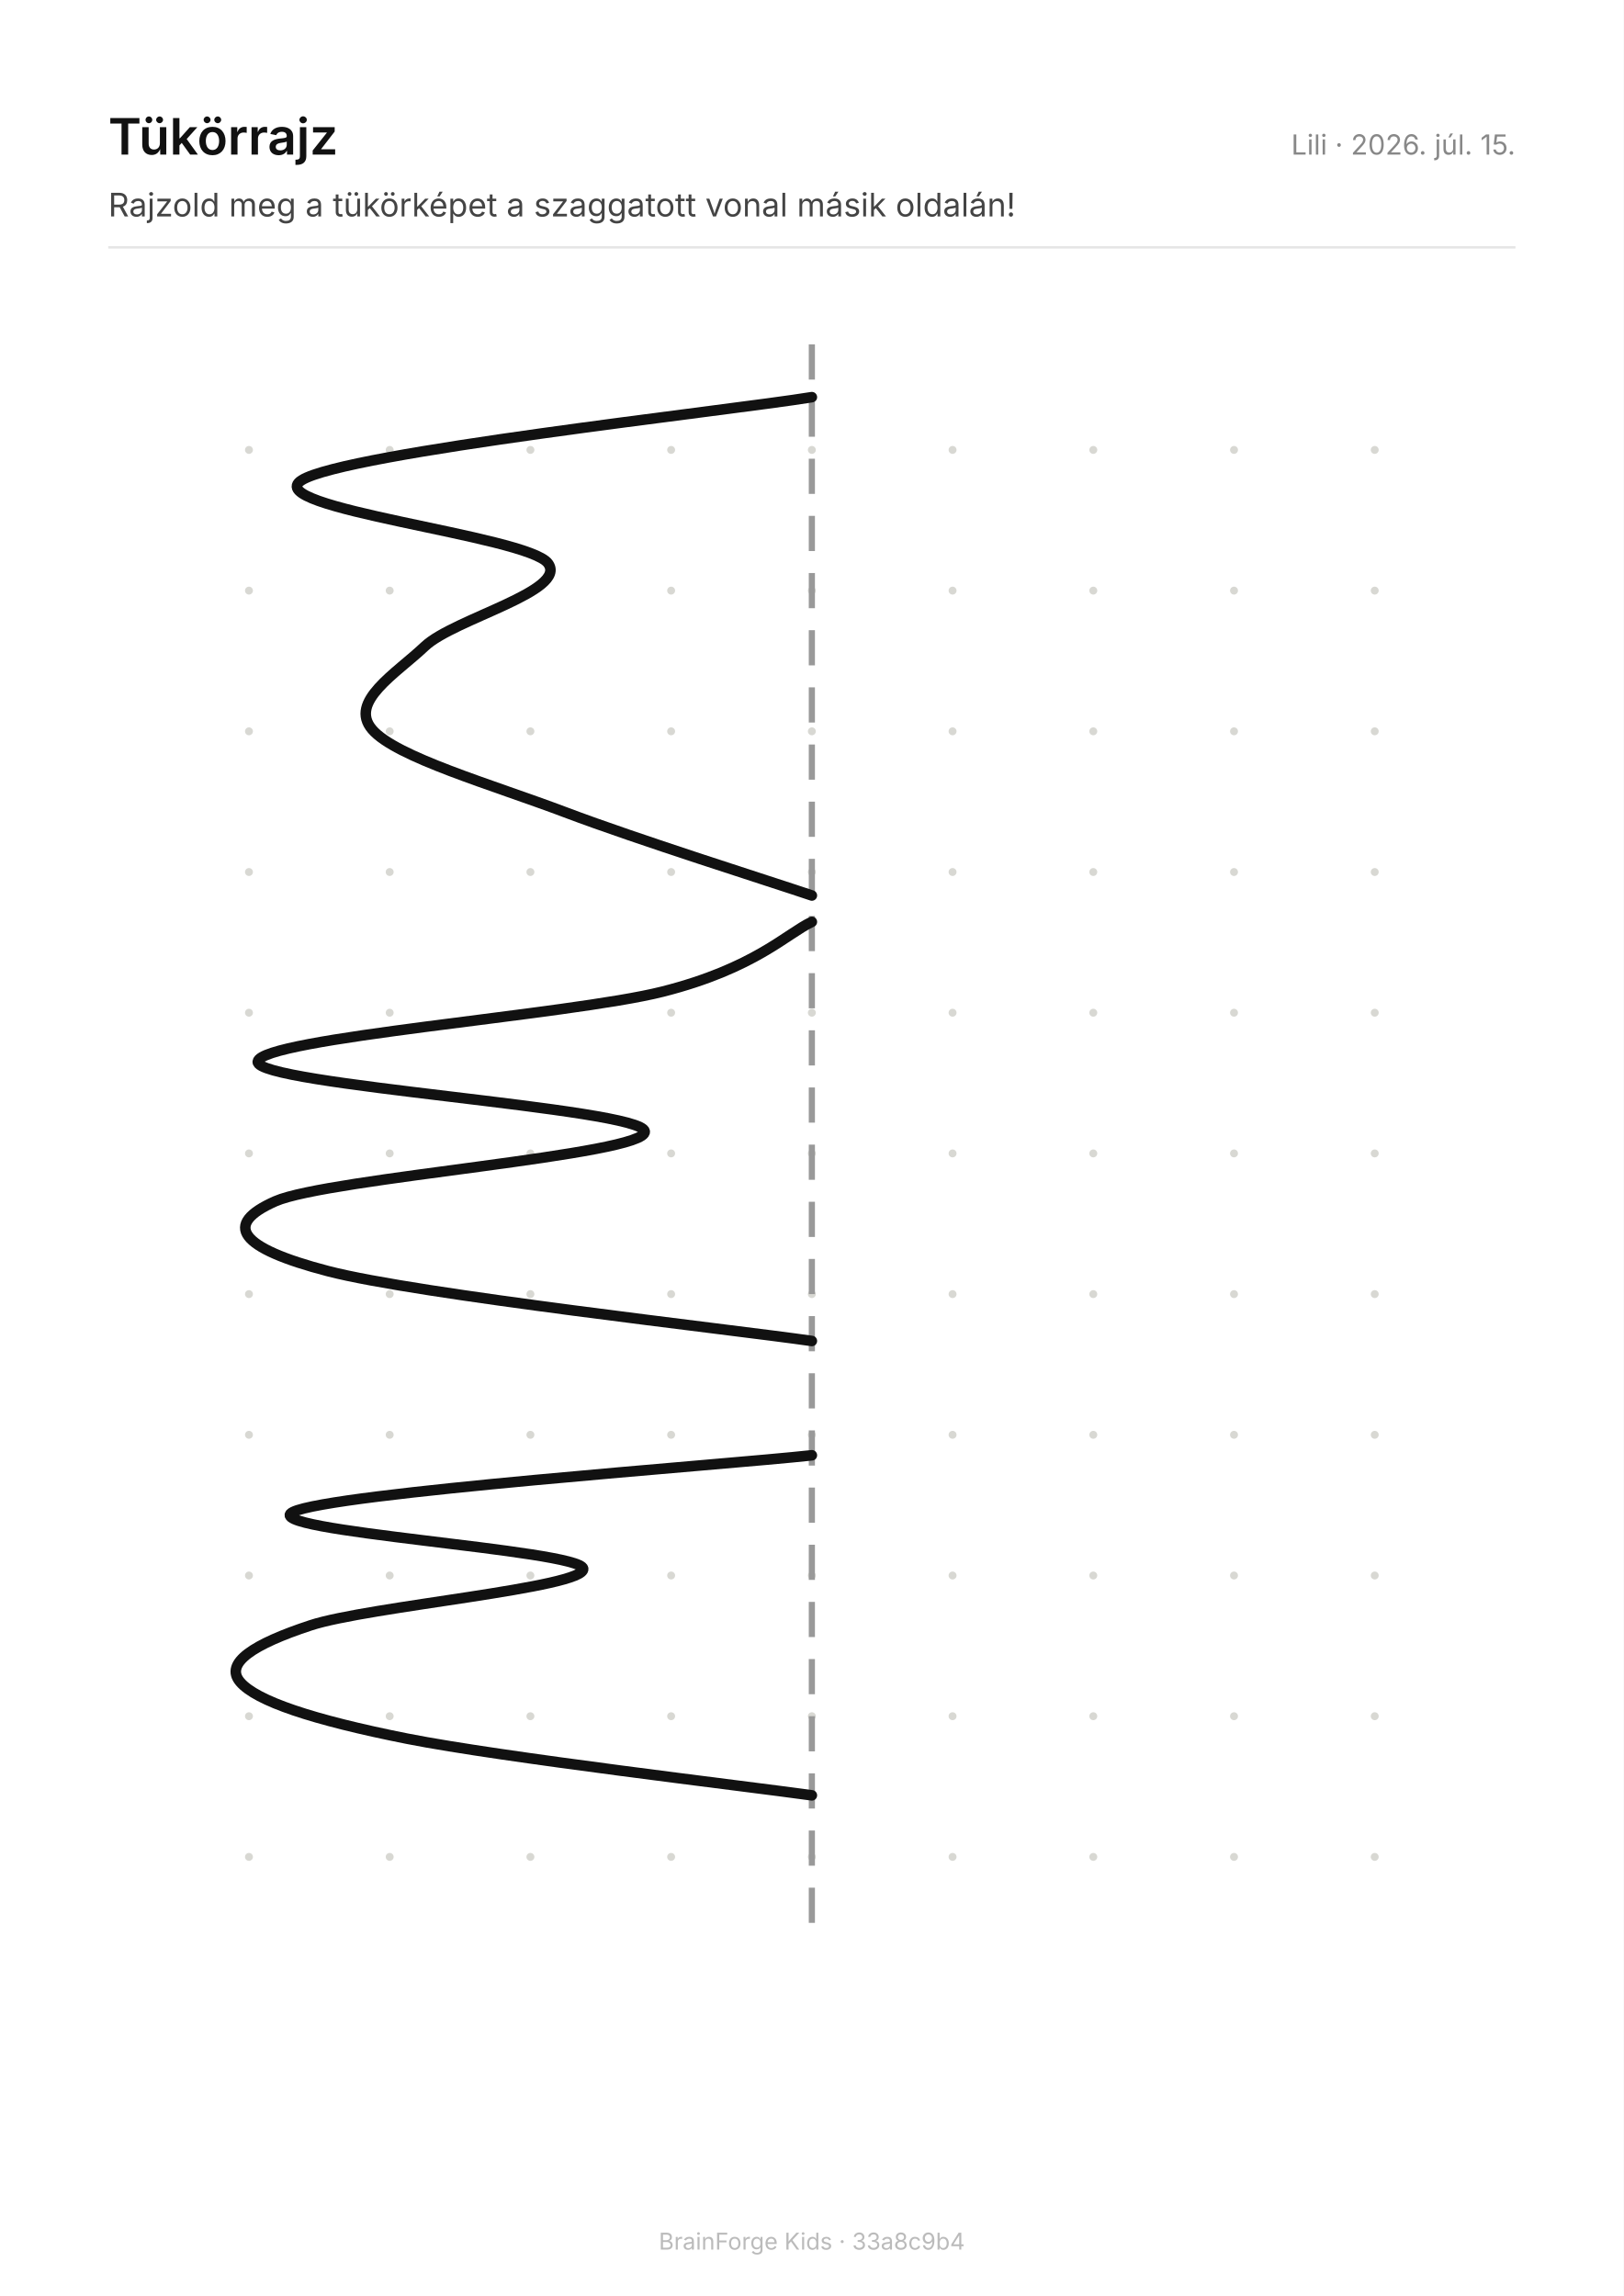
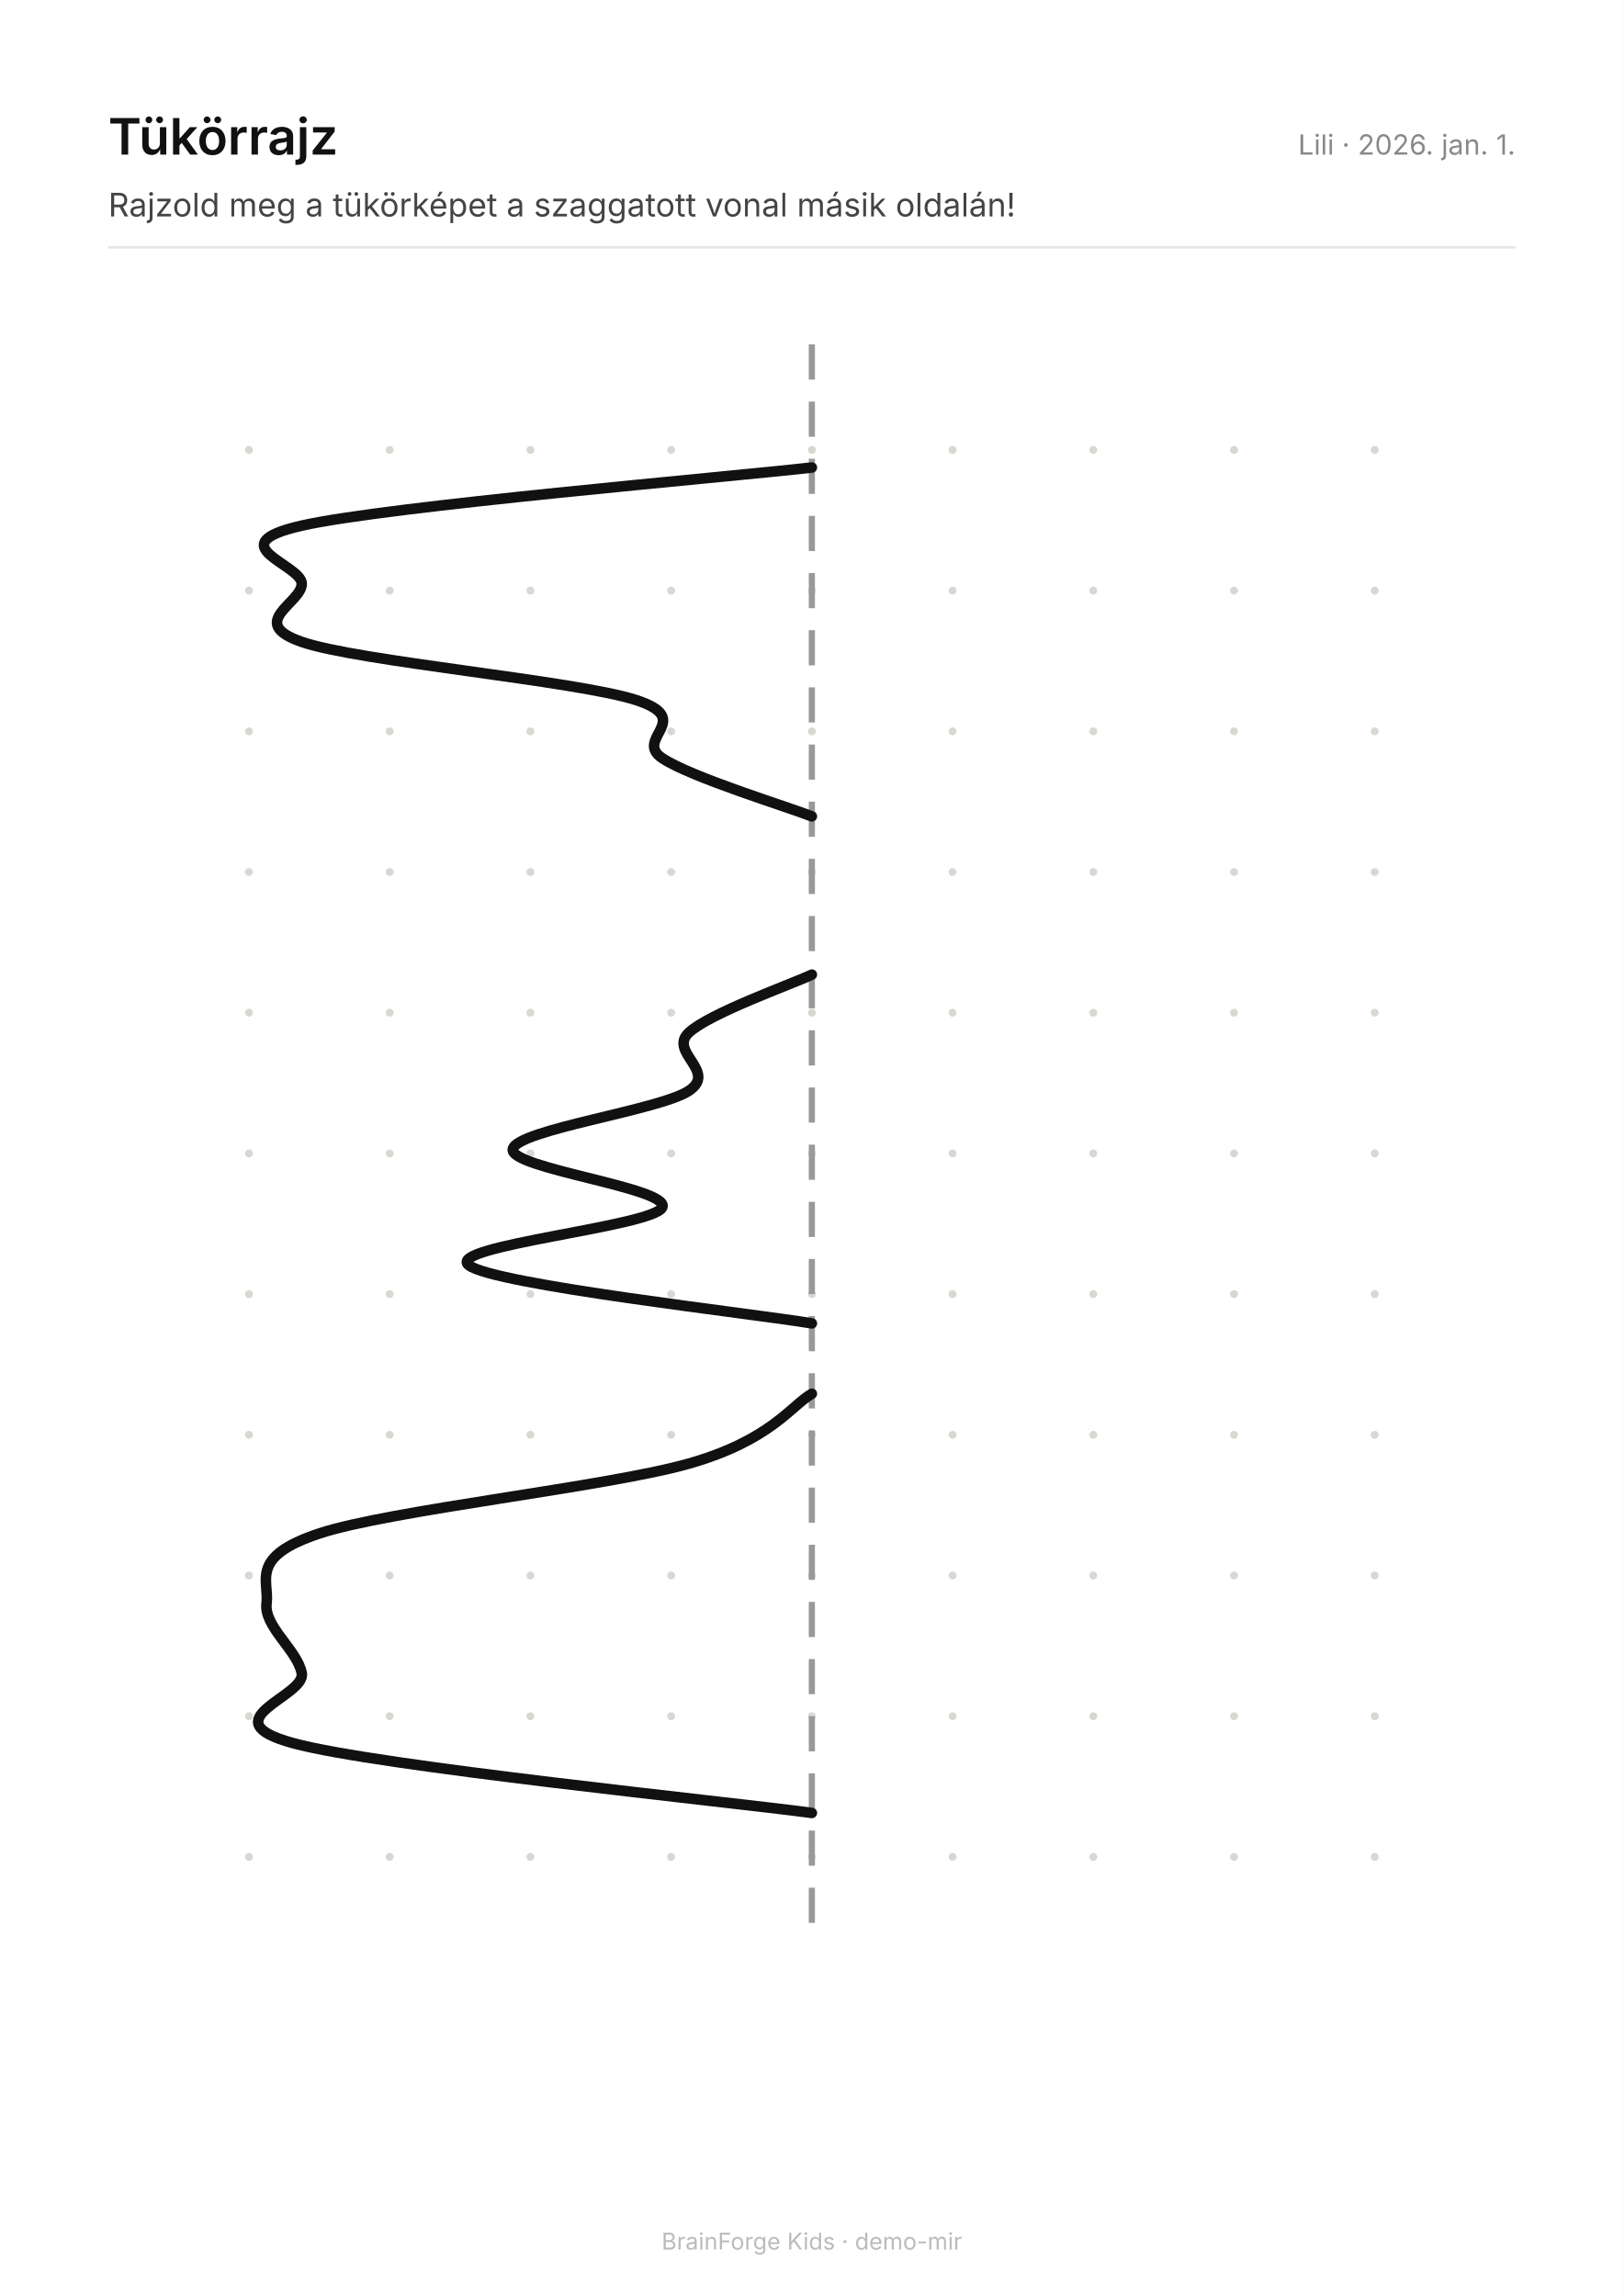
<svg xmlns="http://www.w3.org/2000/svg" width="210mm" height="297mm" viewBox="0 0 210 297" font-family="system-ui, -apple-system, sans-serif">
  <rect width="210" height="297" fill="#fff" />
  <text x="14" y="20" font-size="6.5" font-weight="600" fill="#111">Tükörrajz</text>
-   <text x="196" y="20" font-size="3.6" fill="#888" text-anchor="end">Lili  ·  2026. júl. 15.</text>
+   <text x="196" y="20" font-size="3.6" fill="#888" text-anchor="end">Lili  ·  2026. jan. 1.</text>
  <text x="14" y="28" font-size="4.2" fill="#444">Rajzold meg a tükörképet a szaggatott vonal másik oldalán!</text>
  <line x1="14" y1="32" x2="196" y2="32" stroke="#e5e5e5" stroke-width="0.3" />
  <g transform="translate(14.00 40.00) scale(1.1375)">
    <g>
      <circle cx="16" cy="16" r="0.45" fill="#d8d8d3" />
      <circle cx="16" cy="32" r="0.45" fill="#d8d8d3" />
      <circle cx="16" cy="48" r="0.45" fill="#d8d8d3" />
      <circle cx="16" cy="64" r="0.45" fill="#d8d8d3" />
      <circle cx="16" cy="80" r="0.45" fill="#d8d8d3" />
      <circle cx="16" cy="96" r="0.45" fill="#d8d8d3" />
      <circle cx="16" cy="112" r="0.45" fill="#d8d8d3" />
      <circle cx="16" cy="128" r="0.45" fill="#d8d8d3" />
      <circle cx="16" cy="144" r="0.45" fill="#d8d8d3" />
      <circle cx="16" cy="160" r="0.45" fill="#d8d8d3" />
      <circle cx="16" cy="176" r="0.45" fill="#d8d8d3" />
      <circle cx="32" cy="16" r="0.45" fill="#d8d8d3" />
      <circle cx="32" cy="32" r="0.45" fill="#d8d8d3" />
      <circle cx="32" cy="48" r="0.45" fill="#d8d8d3" />
      <circle cx="32" cy="64" r="0.45" fill="#d8d8d3" />
      <circle cx="32" cy="80" r="0.45" fill="#d8d8d3" />
      <circle cx="32" cy="96" r="0.45" fill="#d8d8d3" />
      <circle cx="32" cy="112" r="0.45" fill="#d8d8d3" />
      <circle cx="32" cy="128" r="0.45" fill="#d8d8d3" />
      <circle cx="32" cy="144" r="0.45" fill="#d8d8d3" />
      <circle cx="32" cy="160" r="0.45" fill="#d8d8d3" />
      <circle cx="32" cy="176" r="0.45" fill="#d8d8d3" />
      <circle cx="48" cy="16" r="0.45" fill="#d8d8d3" />
      <circle cx="48" cy="32" r="0.45" fill="#d8d8d3" />
      <circle cx="48" cy="48" r="0.45" fill="#d8d8d3" />
      <circle cx="48" cy="64" r="0.45" fill="#d8d8d3" />
      <circle cx="48" cy="80" r="0.45" fill="#d8d8d3" />
      <circle cx="48" cy="96" r="0.45" fill="#d8d8d3" />
      <circle cx="48" cy="112" r="0.45" fill="#d8d8d3" />
      <circle cx="48" cy="128" r="0.45" fill="#d8d8d3" />
      <circle cx="48" cy="144" r="0.45" fill="#d8d8d3" />
      <circle cx="48" cy="160" r="0.45" fill="#d8d8d3" />
      <circle cx="48" cy="176" r="0.45" fill="#d8d8d3" />
      <circle cx="64" cy="16" r="0.45" fill="#d8d8d3" />
      <circle cx="64" cy="32" r="0.45" fill="#d8d8d3" />
      <circle cx="64" cy="48" r="0.45" fill="#d8d8d3" />
      <circle cx="64" cy="64" r="0.45" fill="#d8d8d3" />
      <circle cx="64" cy="80" r="0.45" fill="#d8d8d3" />
      <circle cx="64" cy="96" r="0.45" fill="#d8d8d3" />
      <circle cx="64" cy="112" r="0.45" fill="#d8d8d3" />
      <circle cx="64" cy="128" r="0.45" fill="#d8d8d3" />
      <circle cx="64" cy="144" r="0.45" fill="#d8d8d3" />
      <circle cx="64" cy="160" r="0.45" fill="#d8d8d3" />
      <circle cx="64" cy="176" r="0.45" fill="#d8d8d3" />
      <circle cx="80" cy="16" r="0.45" fill="#d8d8d3" />
      <circle cx="80" cy="32" r="0.45" fill="#d8d8d3" />
      <circle cx="80" cy="48" r="0.45" fill="#d8d8d3" />
      <circle cx="80" cy="64" r="0.45" fill="#d8d8d3" />
      <circle cx="80" cy="80" r="0.45" fill="#d8d8d3" />
      <circle cx="80" cy="96" r="0.45" fill="#d8d8d3" />
      <circle cx="80" cy="112" r="0.45" fill="#d8d8d3" />
      <circle cx="80" cy="128" r="0.45" fill="#d8d8d3" />
      <circle cx="80" cy="144" r="0.45" fill="#d8d8d3" />
      <circle cx="80" cy="160" r="0.45" fill="#d8d8d3" />
      <circle cx="80" cy="176" r="0.45" fill="#d8d8d3" />
      <circle cx="96" cy="16" r="0.45" fill="#d8d8d3" />
      <circle cx="96" cy="32" r="0.45" fill="#d8d8d3" />
      <circle cx="96" cy="48" r="0.45" fill="#d8d8d3" />
      <circle cx="96" cy="64" r="0.45" fill="#d8d8d3" />
      <circle cx="96" cy="80" r="0.45" fill="#d8d8d3" />
      <circle cx="96" cy="96" r="0.45" fill="#d8d8d3" />
      <circle cx="96" cy="112" r="0.45" fill="#d8d8d3" />
      <circle cx="96" cy="128" r="0.45" fill="#d8d8d3" />
      <circle cx="96" cy="144" r="0.45" fill="#d8d8d3" />
      <circle cx="96" cy="160" r="0.45" fill="#d8d8d3" />
      <circle cx="96" cy="176" r="0.45" fill="#d8d8d3" />
      <circle cx="112" cy="16" r="0.45" fill="#d8d8d3" />
      <circle cx="112" cy="32" r="0.45" fill="#d8d8d3" />
      <circle cx="112" cy="48" r="0.45" fill="#d8d8d3" />
      <circle cx="112" cy="64" r="0.45" fill="#d8d8d3" />
      <circle cx="112" cy="80" r="0.45" fill="#d8d8d3" />
      <circle cx="112" cy="96" r="0.45" fill="#d8d8d3" />
      <circle cx="112" cy="112" r="0.45" fill="#d8d8d3" />
      <circle cx="112" cy="128" r="0.45" fill="#d8d8d3" />
      <circle cx="112" cy="144" r="0.45" fill="#d8d8d3" />
      <circle cx="112" cy="160" r="0.45" fill="#d8d8d3" />
      <circle cx="112" cy="176" r="0.45" fill="#d8d8d3" />
      <circle cx="128" cy="16" r="0.45" fill="#d8d8d3" />
      <circle cx="128" cy="32" r="0.45" fill="#d8d8d3" />
      <circle cx="128" cy="48" r="0.45" fill="#d8d8d3" />
      <circle cx="128" cy="64" r="0.45" fill="#d8d8d3" />
      <circle cx="128" cy="80" r="0.45" fill="#d8d8d3" />
      <circle cx="128" cy="96" r="0.45" fill="#d8d8d3" />
      <circle cx="128" cy="112" r="0.45" fill="#d8d8d3" />
      <circle cx="128" cy="128" r="0.45" fill="#d8d8d3" />
      <circle cx="128" cy="144" r="0.45" fill="#d8d8d3" />
      <circle cx="128" cy="160" r="0.45" fill="#d8d8d3" />
      <circle cx="128" cy="176" r="0.45" fill="#d8d8d3" />
      <circle cx="144" cy="16" r="0.45" fill="#d8d8d3" />
      <circle cx="144" cy="32" r="0.45" fill="#d8d8d3" />
      <circle cx="144" cy="48" r="0.45" fill="#d8d8d3" />
      <circle cx="144" cy="64" r="0.45" fill="#d8d8d3" />
      <circle cx="144" cy="80" r="0.45" fill="#d8d8d3" />
      <circle cx="144" cy="96" r="0.45" fill="#d8d8d3" />
      <circle cx="144" cy="112" r="0.45" fill="#d8d8d3" />
      <circle cx="144" cy="128" r="0.45" fill="#d8d8d3" />
      <circle cx="144" cy="144" r="0.45" fill="#d8d8d3" />
      <circle cx="144" cy="160" r="0.45" fill="#d8d8d3" />
      <circle cx="144" cy="176" r="0.45" fill="#d8d8d3" />
      <line x1="80" y1="4" x2="80" y2="186" stroke="#999" stroke-width="0.70" stroke-dasharray="4 2.5" />
-       <path d="M 80 10 C 70.33 11.57, 27 16.30, 22 19.44 C 17 22.59, 47.67 25.74, 50 28.89 C 52.33 32.04, 39.33 35.19, 36 38.33 C 32.67 41.48, 27.33 44.63, 30 47.78 C 32.67 50.93, 43.67 54.07, 52 57.22 C 60.33 60.37, 75.33 65.09, 80 66.67" fill="none" stroke="#111" stroke-width="1.20" stroke-linecap="round" />
-       <path d="M 80 69.67 C 77.17 70.99, 73.50 74.96, 63 77.61 C 52.50 80.26, 17.33 82.91, 17 85.56 C 16.67 88.20, 60.67 90.85, 61 93.50 C 61.33 96.15, 25 98.80, 19 101.44 C 13 104.09, 14.83 106.74, 25 109.39 C 35.17 112.04, 70.83 116.01, 80 117.33" fill="none" stroke="#111" stroke-width="1.20" stroke-linecap="round" />
-       <path d="M 80 130.33 C 70.17 131.41, 25.33 134.63, 21 136.78 C 16.67 138.93, 53.67 141.07, 54 143.22 C 54.33 145.37, 29.50 147.52, 23 149.67 C 16.50 151.81, 13.17 153.96, 15 156.11 C 16.83 158.26, 23.17 160.41, 34 162.56 C 44.83 164.70, 72.33 167.93, 80 169" fill="none" stroke="#111" stroke-width="1.20" stroke-linecap="round" />
+       <path d="M 80 18 C 70.33 19.10, 31.67 22.41, 22 24.61 C 12.33 26.81, 22 29.02, 22 31.22 C 22 33.43, 15.67 35.63, 22 37.83 C 28.33 40.04, 53.17 42.24, 60 44.44 C 66.83 46.65, 59.67 48.85, 63 51.06 C 66.33 53.26, 77.17 56.56, 80 57.67" fill="none" stroke="#111" stroke-width="1.20" stroke-linecap="round" />
+       <path d="M 80 75.67 C 77.67 76.77, 68.33 80.07, 66 82.28 C 63.67 84.48, 69.33 86.69, 66 88.89 C 62.67 91.09, 46.50 93.30, 46 95.50 C 45.50 97.70, 63.83 99.91, 63 102.11 C 62.17 104.31, 38.17 106.52, 41 108.72 C 43.83 110.93, 73.50 114.23, 80 115.33" fill="none" stroke="#111" stroke-width="1.20" stroke-linecap="round" />
+       <path d="M 80 123.33 C 77.67 124.66, 75.33 128.63, 66 131.28 C 56.67 133.93, 32 136.57, 24 139.22 C 16 141.87, 18.33 144.52, 18 147.17 C 17.67 149.81, 21.50 152.46, 22 155.11 C 22.50 157.76, 11.33 160.41, 21 163.06 C 30.67 165.70, 70.17 169.68, 80 171" fill="none" stroke="#111" stroke-width="1.20" stroke-linecap="round" />
    </g>
  </g>
-   <text x="105" y="291" font-size="3" fill="#bbb" text-anchor="middle">BrainForge Kids · 33a8c9b4</text>
+   <text x="105" y="291" font-size="3" fill="#bbb" text-anchor="middle">BrainForge Kids · demo-mir</text>
</svg>
